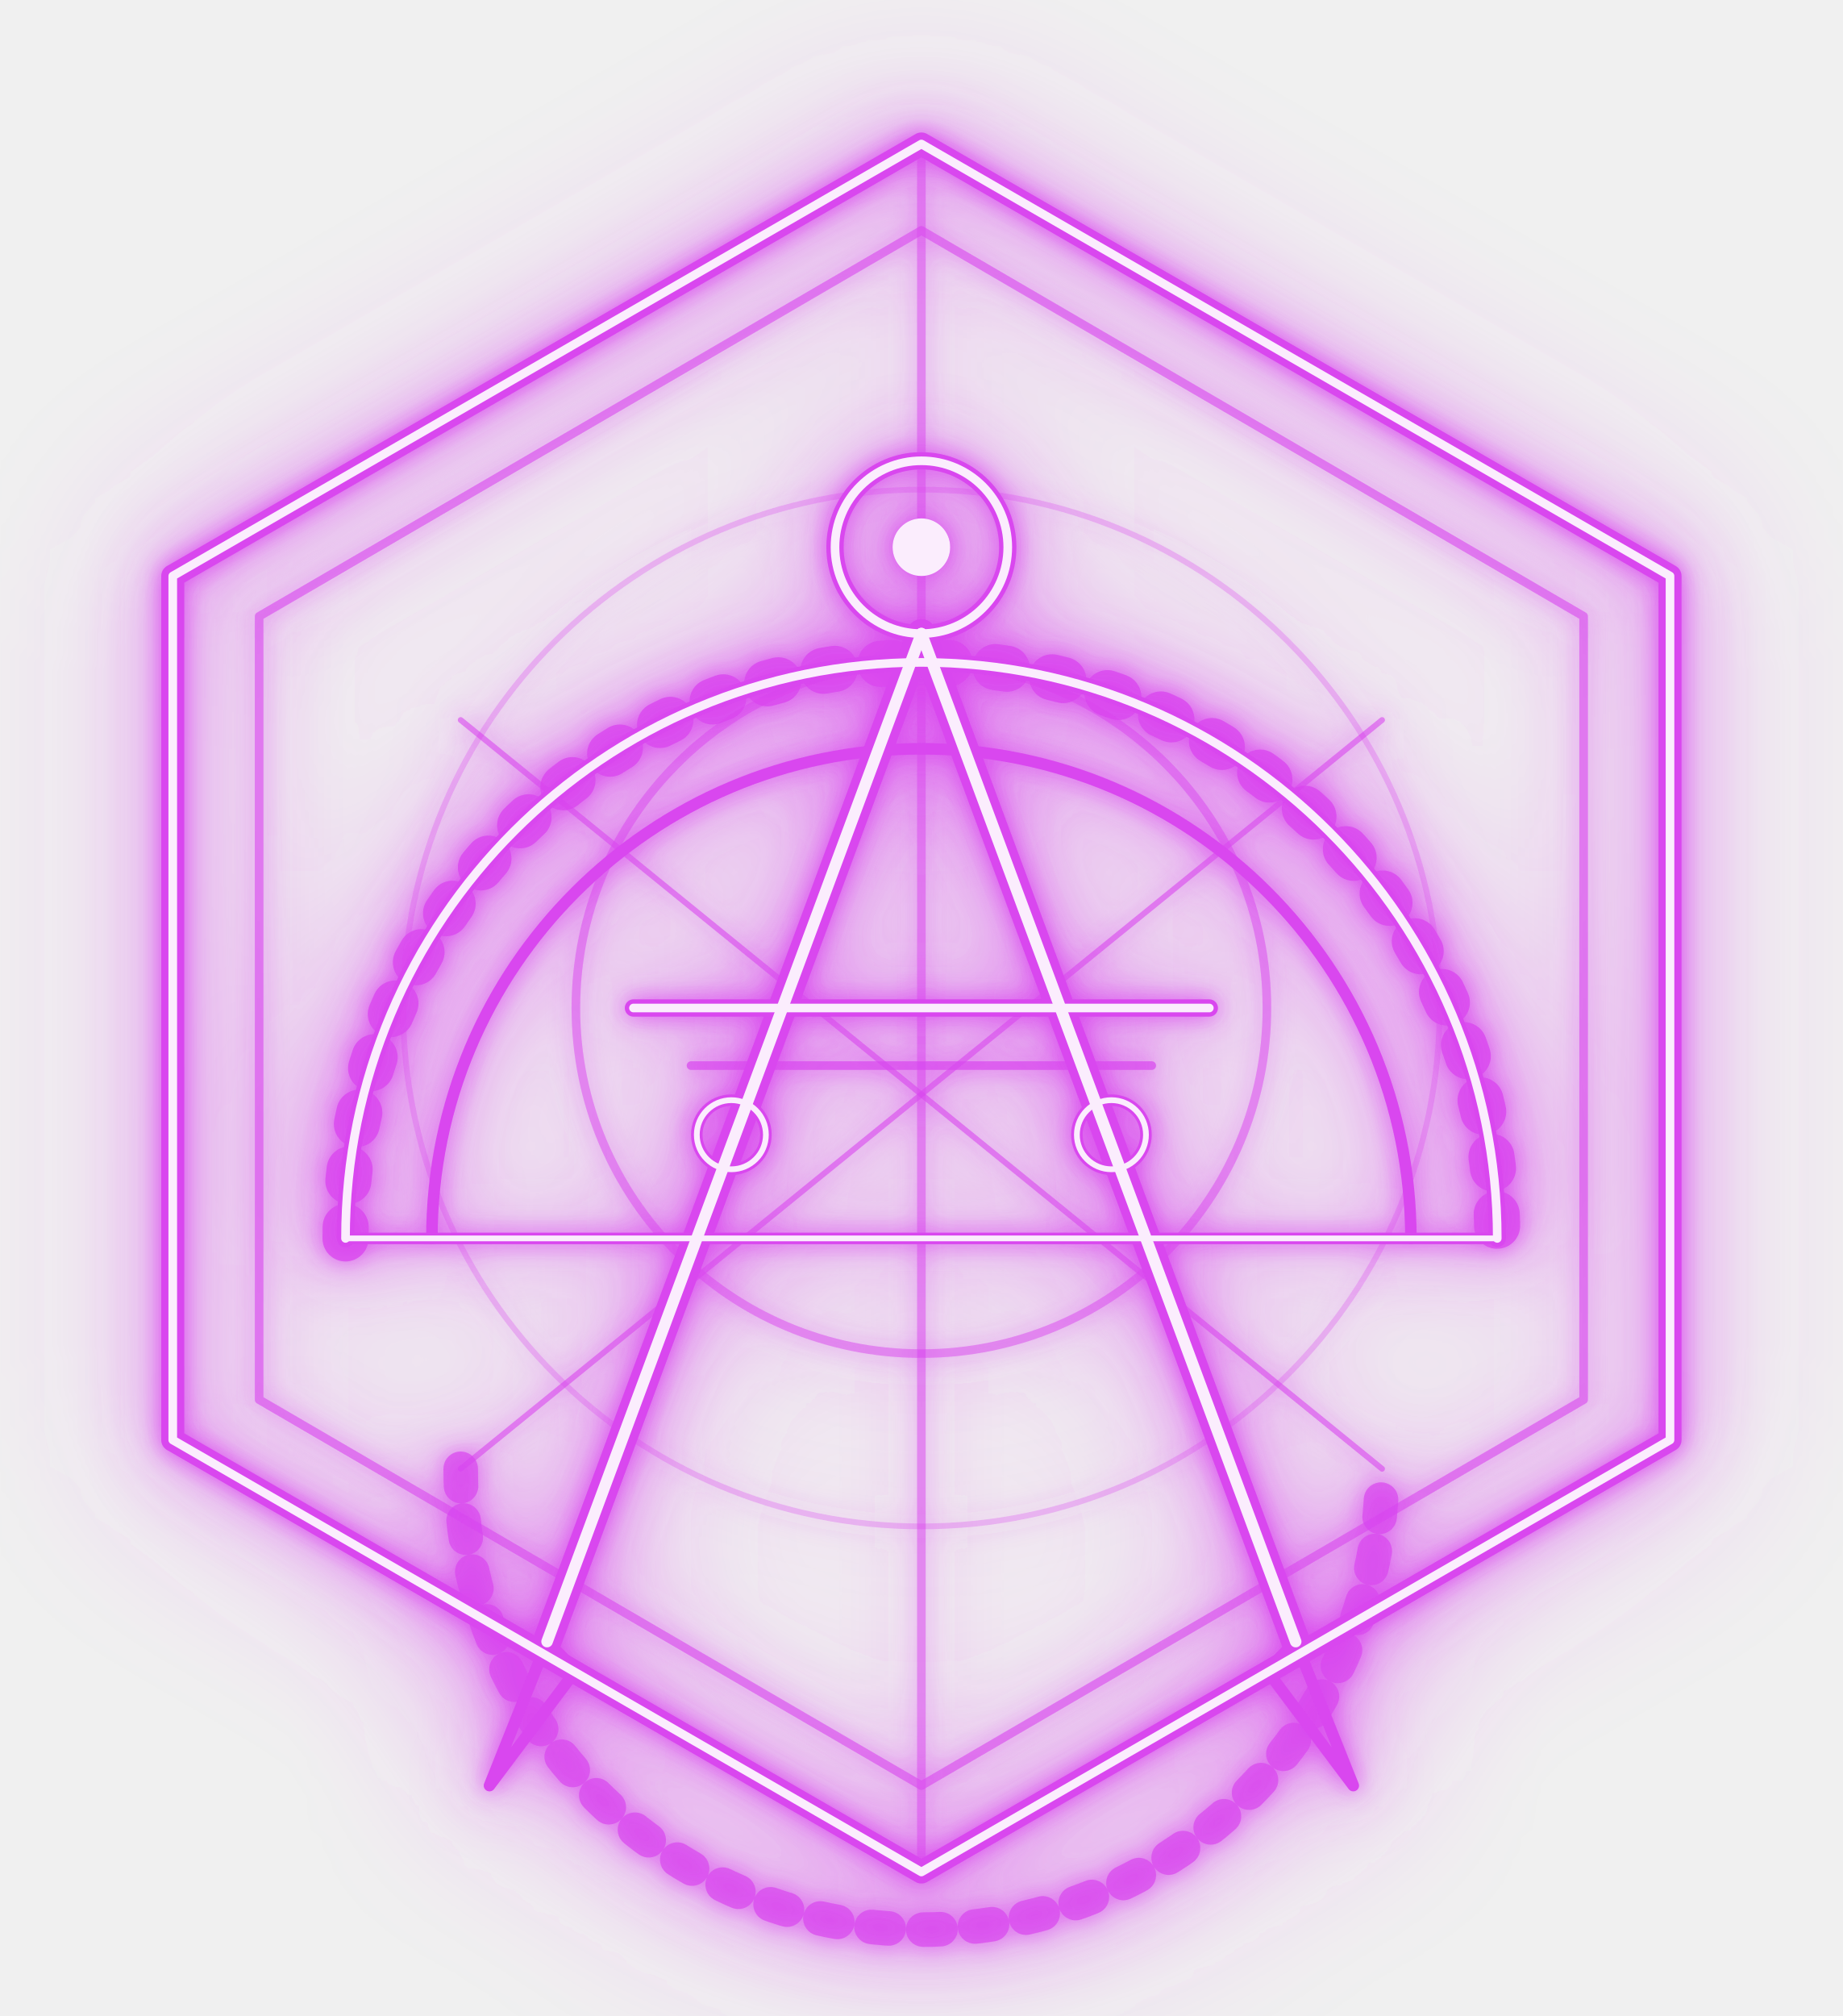
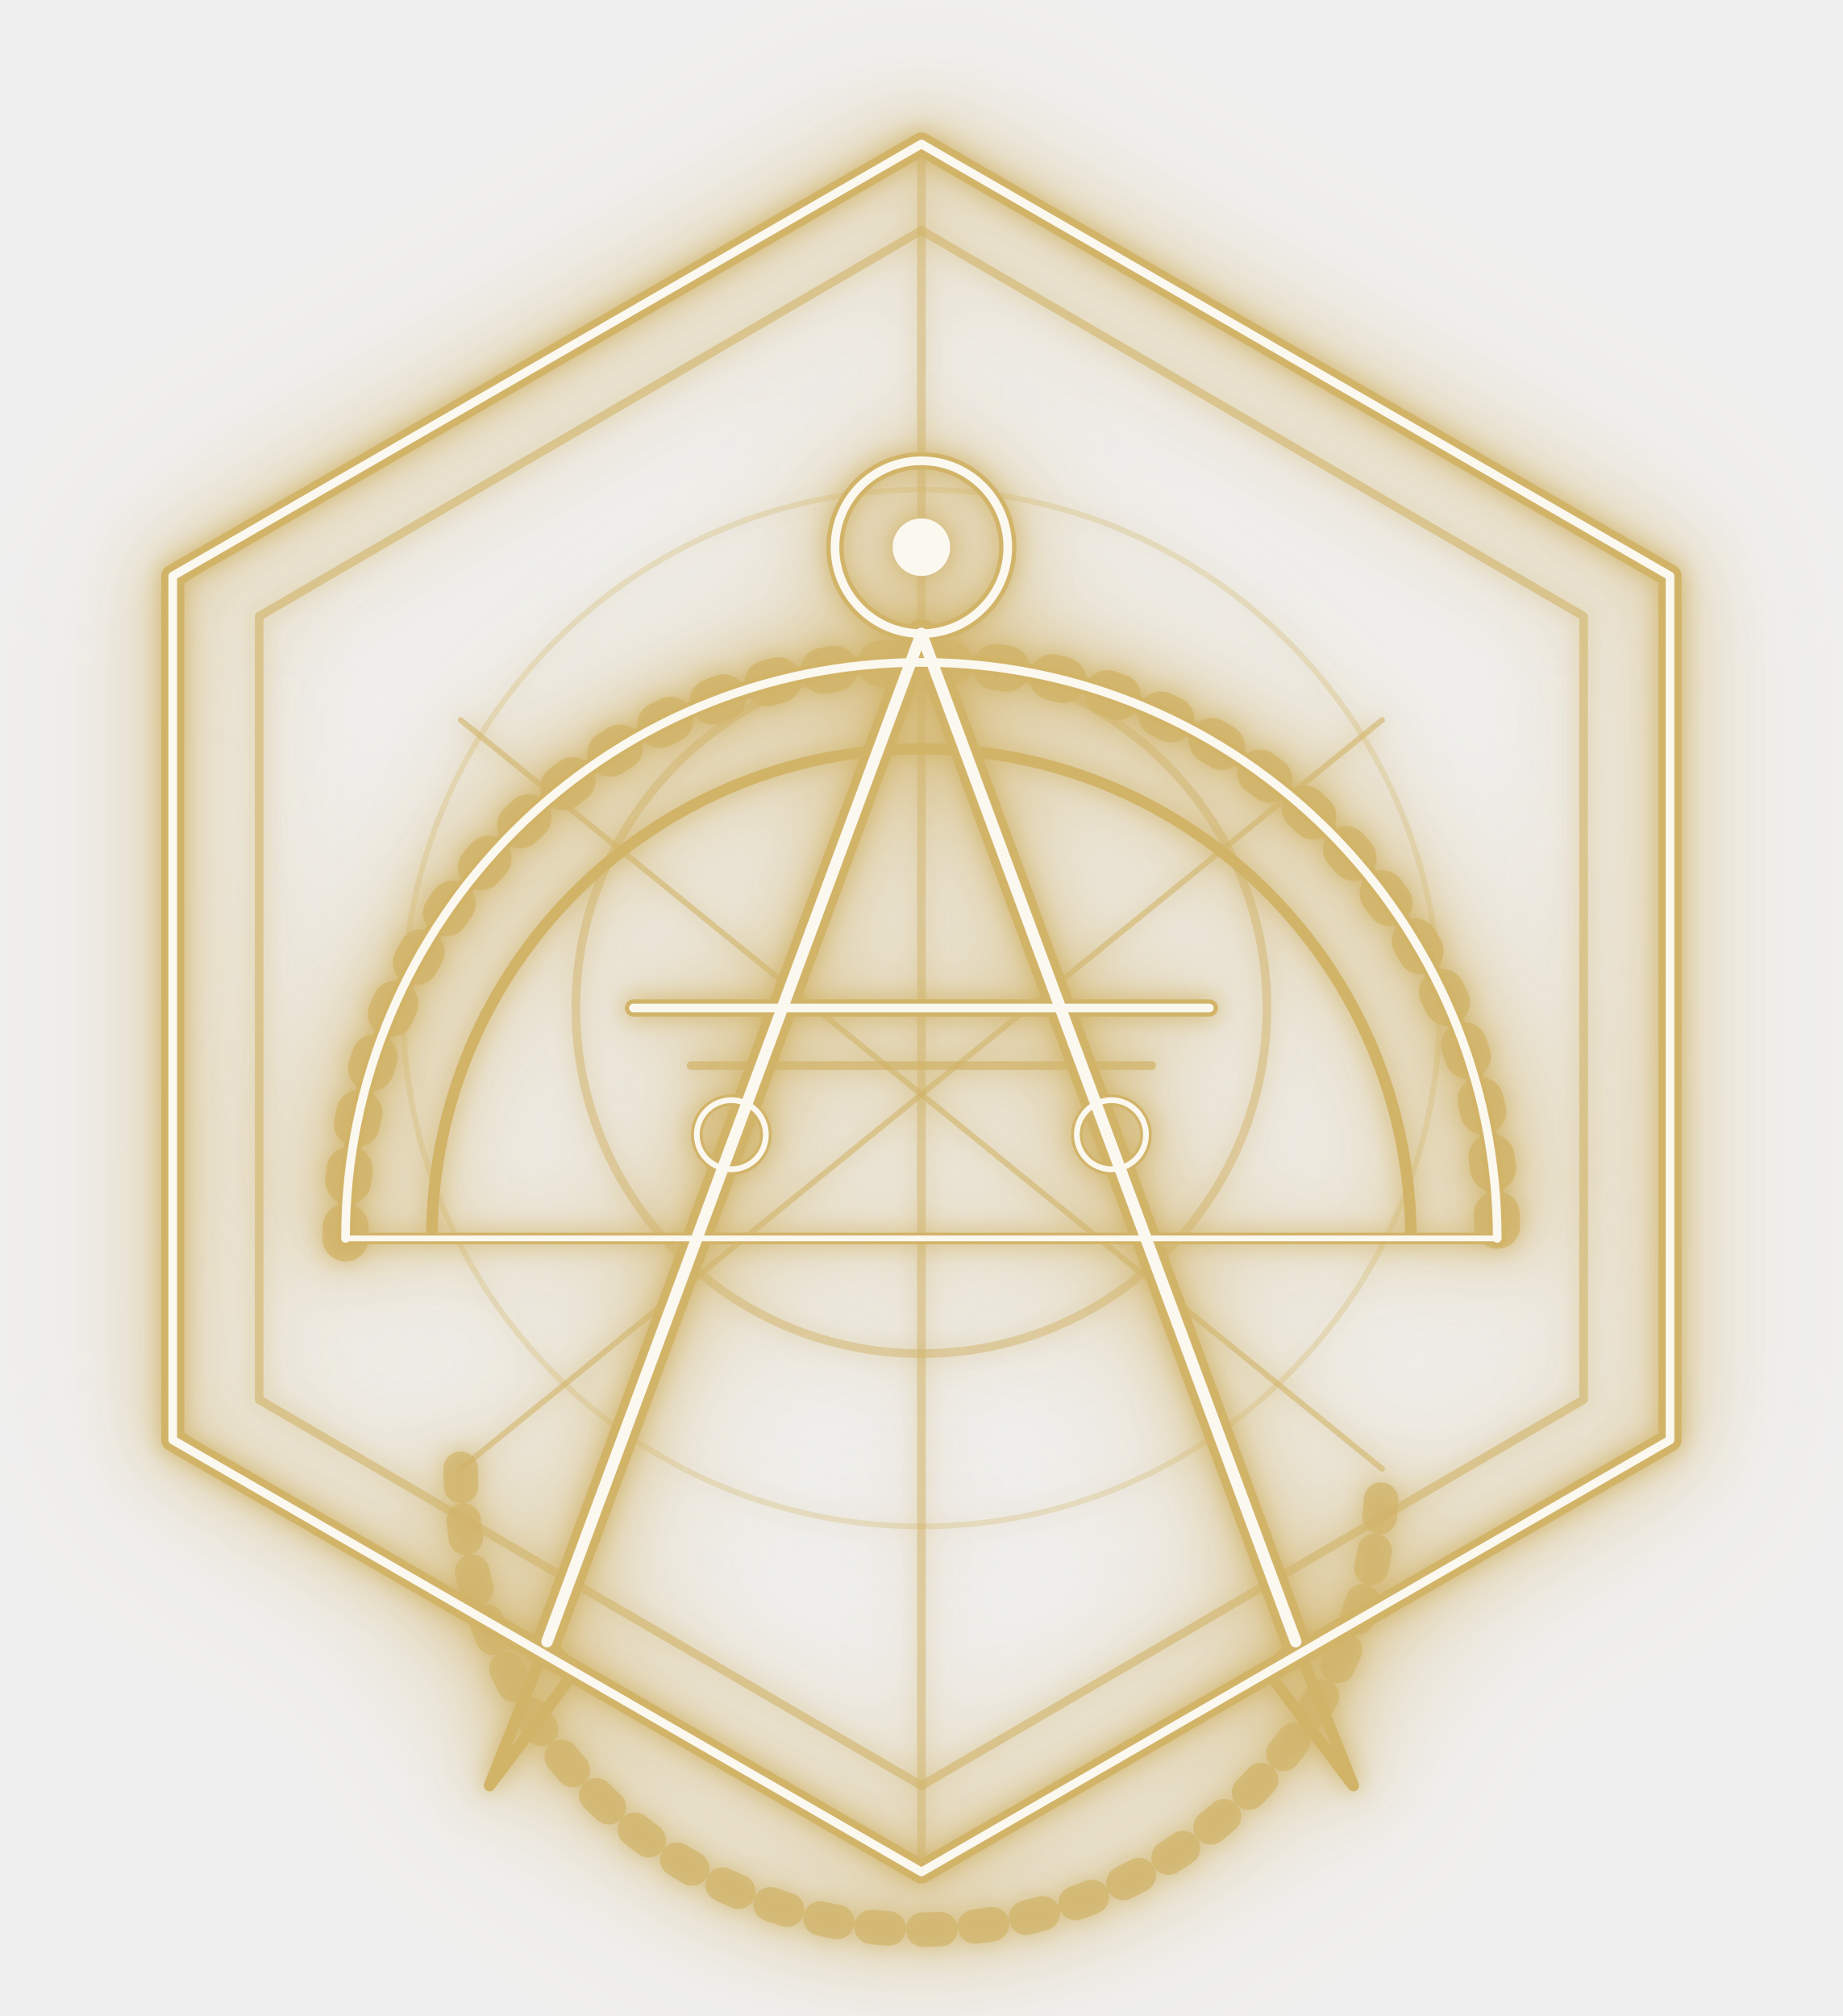
<svg xmlns="http://www.w3.org/2000/svg" viewBox="140 25 320 350" role="img" aria-label="AlgoMaschine">
  <defs>
    <filter id="neon-glow" x="-50%" y="-50%" width="200%" height="200%">
      <feGaussianBlur in="SourceGraphic" stdDeviation="15" result="blur1" />
      <feGaussianBlur in="SourceGraphic" stdDeviation="6" result="blur2" />
      <feGaussianBlur in="SourceGraphic" stdDeviation="2" result="blur3" />
      <feMerge>
        <feMergeNode in="blur1" />
        <feMergeNode in="blur2" />
        <feMergeNode in="blur3" />
        <feMergeNode in="SourceGraphic" />
      </feMerge>
    </filter>
    <filter id="text-glow" x="-20%" y="-20%" width="140%" height="140%">
      <feGaussianBlur in="SourceGraphic" stdDeviation="4" result="blur" />
      <feMerge>
        <feMergeNode in="blur" />
        <feMergeNode in="SourceGraphic" />
      </feMerge>
    </filter>
  </defs>
-   <g filter="url(#neon-glow)" stroke="#d946ef" fill="none" stroke-linecap="round" stroke-linejoin="round">
+   <g filter="url(#neon-glow)" stroke="#d2b469" fill="none" stroke-linecap="round" stroke-linejoin="round">
    <polygon points="300,50 430,125 430,275 300,350 170,275 170,125" stroke-width="4" />
    <polygon points="300,65 415,132 415,268 300,335 185,268 185,132" stroke-width="1.5" opacity="0.6" />
    <path d="M 200,240 A 100,100 0 0,1 400,240" stroke-width="3" />
    <line x1="200" y1="240" x2="400" y2="240" stroke-width="2" />
    <path d="M 200,240 A 100,100 0 0,1 400,240" stroke-width="8" stroke-dasharray="2 8" opacity="0.8" />
    <path d="M 215,240 A 85,85 0 0,1 385,240" stroke-width="2" />
    <line x1="300" y1="50" x2="300" y2="350" stroke-width="1.5" opacity="0.5" />
    <circle cx="300" cy="120" r="15" stroke-width="3" />
-     <circle cx="300" cy="120" r="5" fill="#d946ef" stroke="none" />
+     <circle cx="300" cy="120" r="5" fill="#d2b469" stroke="none" />
    <path d="M 300,135 L 235,310" stroke-width="5" />
    <path d="M 300,135 L 365,310" stroke-width="5" />
    <circle cx="267" cy="222" r="6" stroke-width="2" />
    <circle cx="333" cy="222" r="6" stroke-width="2" />
    <line x1="250" y1="200" x2="350" y2="200" stroke-width="3" />
    <line x1="260" y1="210" x2="340" y2="210" stroke-width="1.5" opacity="0.7" />
    <path d="M 235,310 L 225,335 L 240,315 Z" stroke-width="2" />
    <path d="M 365,310 L 375,335 L 360,315 Z" stroke-width="2" />
    <line x1="220" y1="150" x2="380" y2="280" stroke-width="1" opacity="0.6" />
    <line x1="380" y1="150" x2="220" y2="280" stroke-width="1" opacity="0.6" />
    <circle cx="300" cy="200" r="60" stroke-width="1.5" opacity="0.5" />
    <circle cx="300" cy="200" r="90" stroke-width="1" opacity="0.3" />
    <path d="M 220,280 A 80,80 0 0,0 380,280" stroke-width="6" stroke-dasharray="3 6" opacity="0.7" />
  </g>
  <g stroke="#ffffff" fill="none" stroke-linecap="round" stroke-linejoin="round" opacity="0.9">
    <polygon points="300,50 430,125 430,275 300,350 170,275 170,125" stroke-width="1.5" />
    <path d="M 200,240 A 100,100 0 0,1 400,240" stroke-width="1.5" />
    <line x1="200" y1="240" x2="400" y2="240" stroke-width="1" />
    <circle cx="300" cy="120" r="15" stroke-width="1.5" />
    <circle cx="300" cy="120" r="5" fill="#ffffff" stroke="none" />
    <path d="M 300,135 L 235,310" stroke-width="2" />
    <path d="M 300,135 L 365,310" stroke-width="2" />
    <circle cx="267" cy="222" r="6" stroke-width="1" />
    <circle cx="333" cy="222" r="6" stroke-width="1" />
    <line x1="250" y1="200" x2="350" y2="200" stroke-width="1.5" />
  </g>
</svg>
